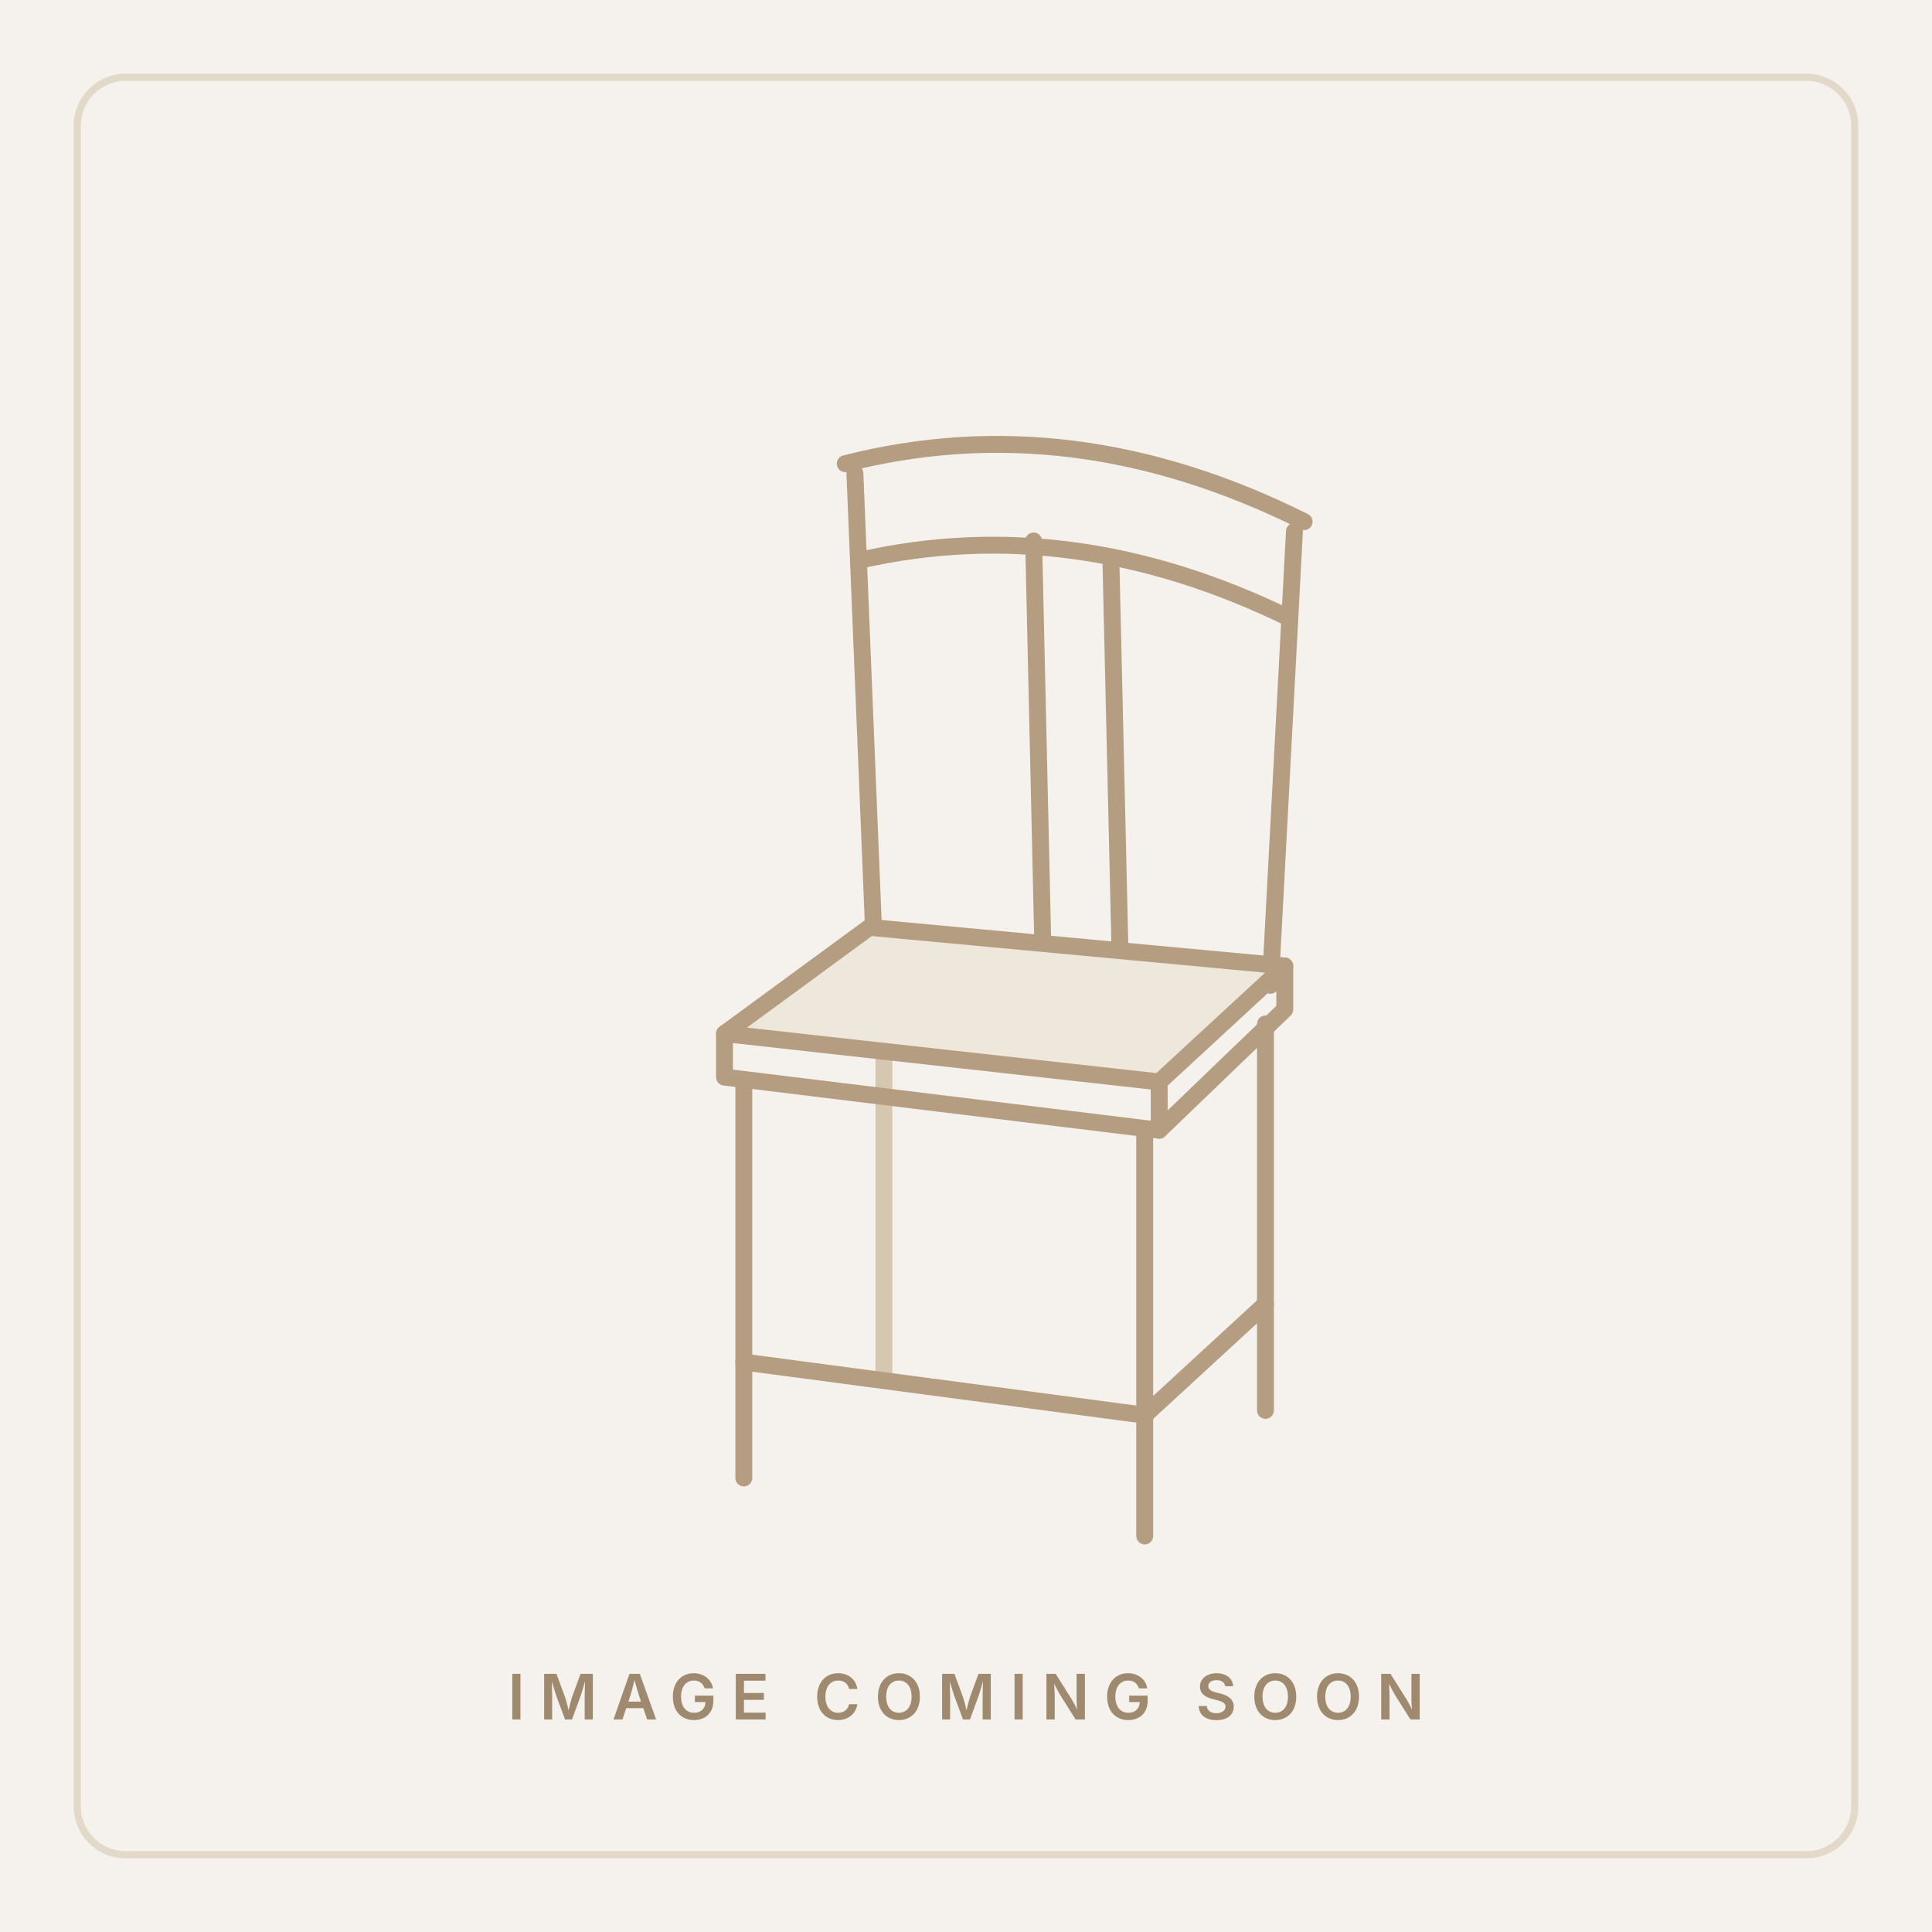
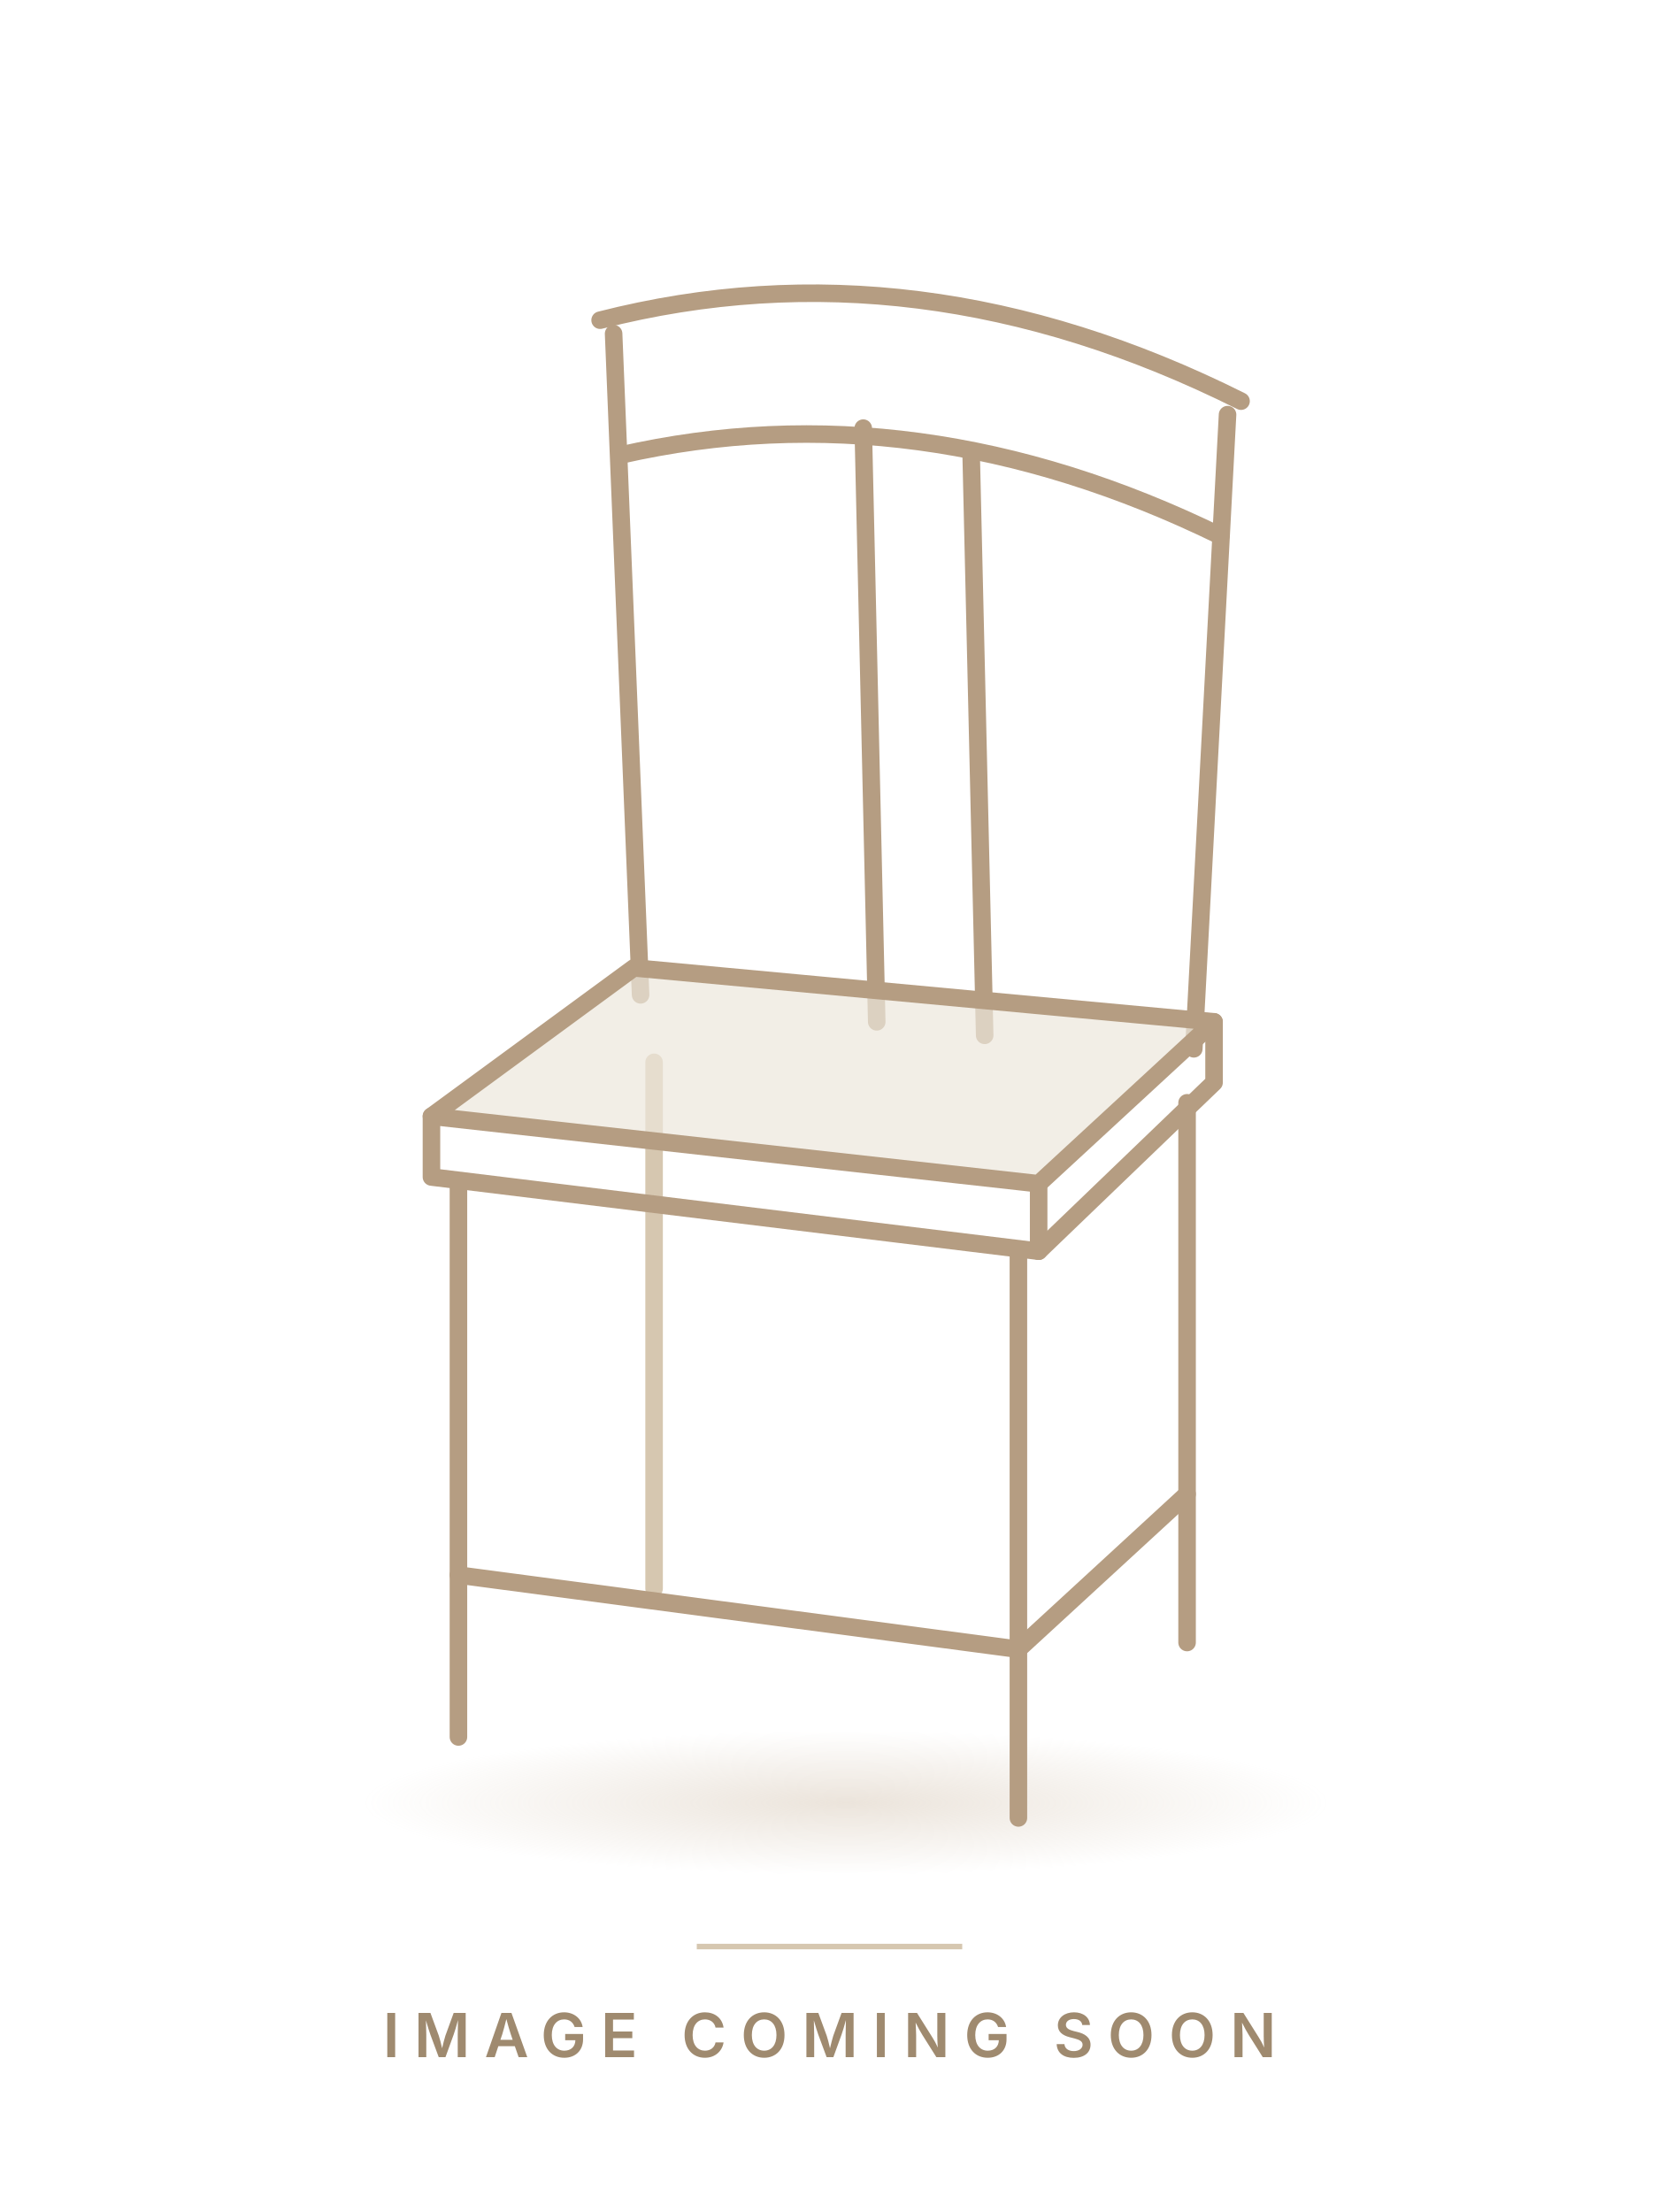
- <svg xmlns="http://www.w3.org/2000/svg" width="400" height="400" viewBox="0 0 400 400" role="img" aria-label="Image coming soon">
-   <rect width="400" height="400" fill="#f5f2ed" />
-   <rect x="16" y="16" width="368" height="368" rx="10" fill="none" stroke="#e3d9c8" stroke-width="1.5" />
-   <g fill="none" stroke="#b59d82" stroke-width="3.5" stroke-linecap="round" stroke-linejoin="round">
+ <svg xmlns="http://www.w3.org/2000/svg" width="300" height="400" viewBox="0 0 300 400" role="img" aria-label="Image coming soon">
+   <defs>
+     <radialGradient id="ph-floor" cx="0.5" cy="0.5" r="0.5">
+       <stop offset="0" stop-color="#c7b299" stop-opacity="0.35" />
+       <stop offset="1" stop-color="#c7b299" stop-opacity="0" />
+     </radialGradient>
+   </defs>
+   <ellipse cx="153" cy="326" rx="88" ry="13" fill="url(#ph-floor)" />
+   <g transform="translate(150 186) scale(1.22) translate(-209 -201)" fill="none" stroke="#b59d82" stroke-width="2.6" stroke-linecap="round" stroke-linejoin="round">
    <path d="M183 206 L183 284" stroke="#d6c7b0" />
    <path d="M181 196 L177 98" />
    <path d="M263 204 L268 110" />
    <path d="M175 96 Q222 84 270 108" />
    <path d="M178 116 Q222 106 267 128" />
    <path d="M214 112 L216 200" />
    <path d="M230 116 L232 202" />
-     <path d="M150 214 L180 192 L266 200 L240 224 Z" fill="#ede7dc" />
+     <path d="M150 214 L180 192 L266 200 L240 224 Z" fill="#ede7dc" fill-opacity="0.7" />
    <path d="M150 214 L150 223 L240 234 L266 209 L266 200" />
    <path d="M240 224 L240 234" />
    <path d="M154 224 L154 306" />
    <path d="M237 234 L237 318" />
    <path d="M262 212 L262 292" />
    <path d="M154 282 L237 293" />
    <path d="M237 293 L262 270" />
  </g>
-   <text x="200" y="356" text-anchor="middle" font-family="Inter, 'Helvetica Neue', Arial, sans-serif" font-size="13" font-weight="600" letter-spacing="3" fill="#9f8a6f">IMAGE COMING SOON</text>
+   <line x1="126" y1="352" x2="174" y2="352" stroke="#d6c7b0" stroke-width="1" />
+   <text x="150" y="372" text-anchor="middle" font-family="Inter, 'Helvetica Neue', Arial, sans-serif" font-size="11" font-weight="600" letter-spacing="2.6" fill="#9f8a6f">IMAGE COMING SOON</text>
</svg>
